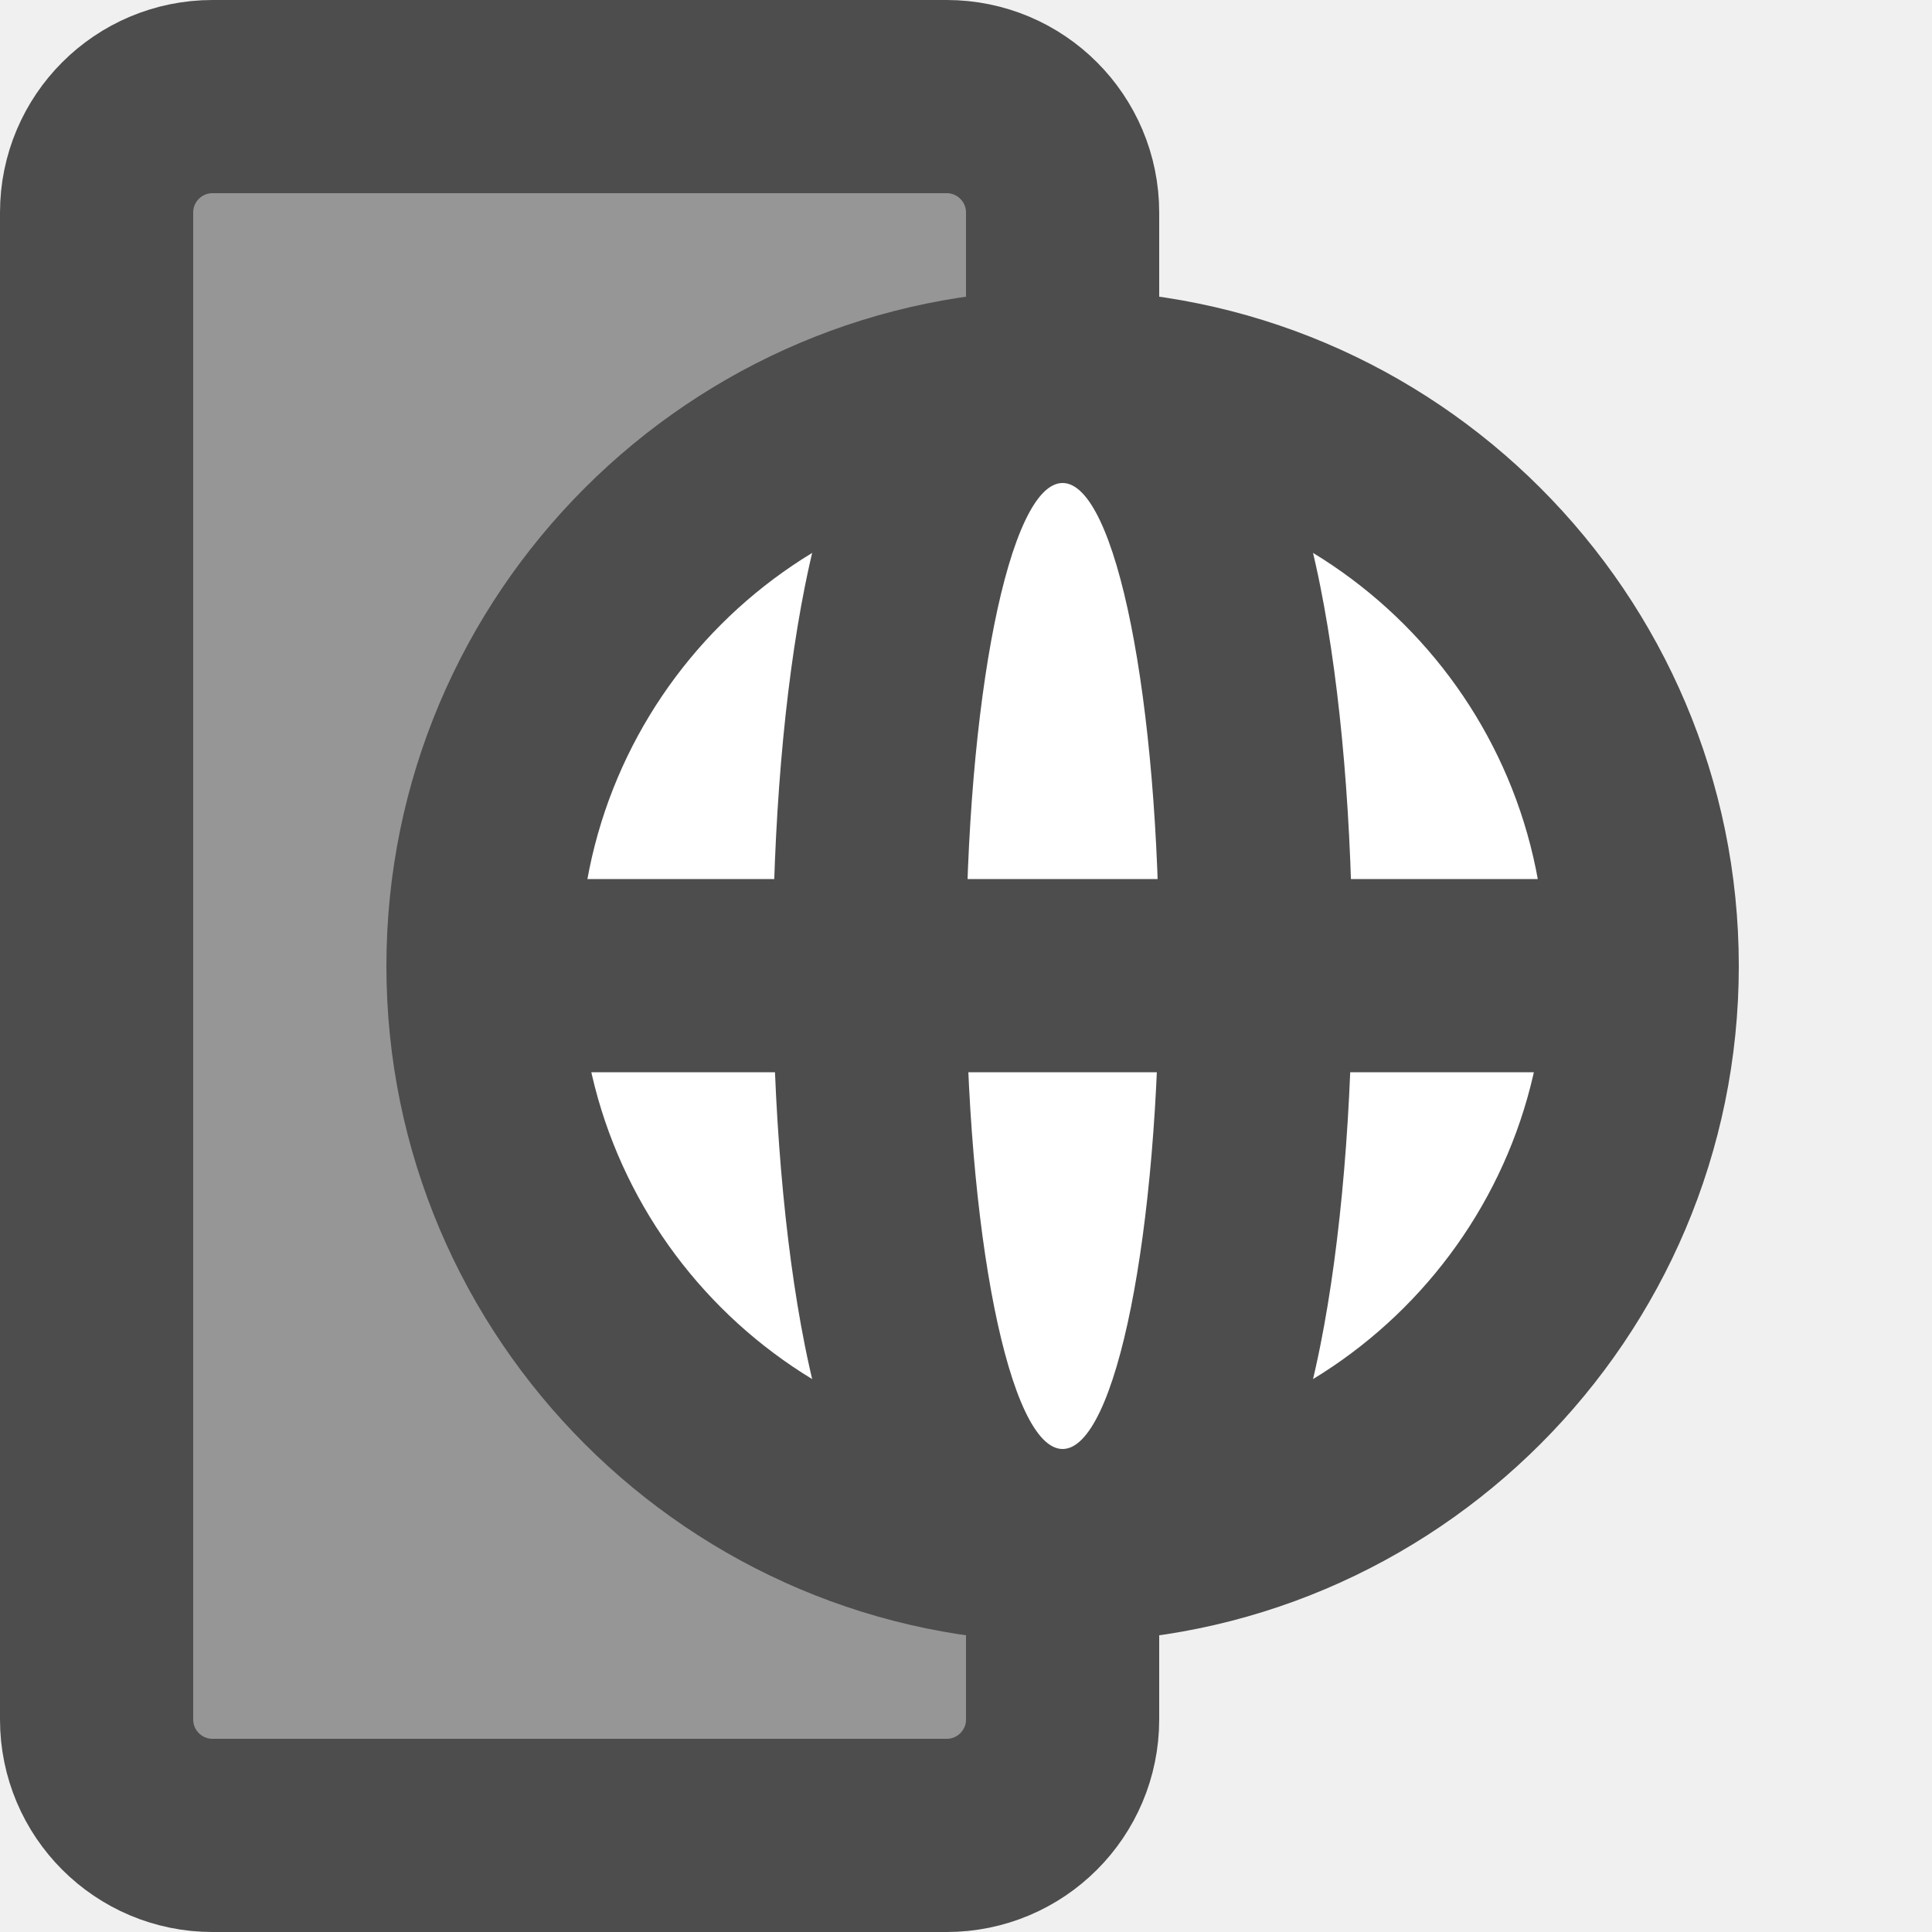
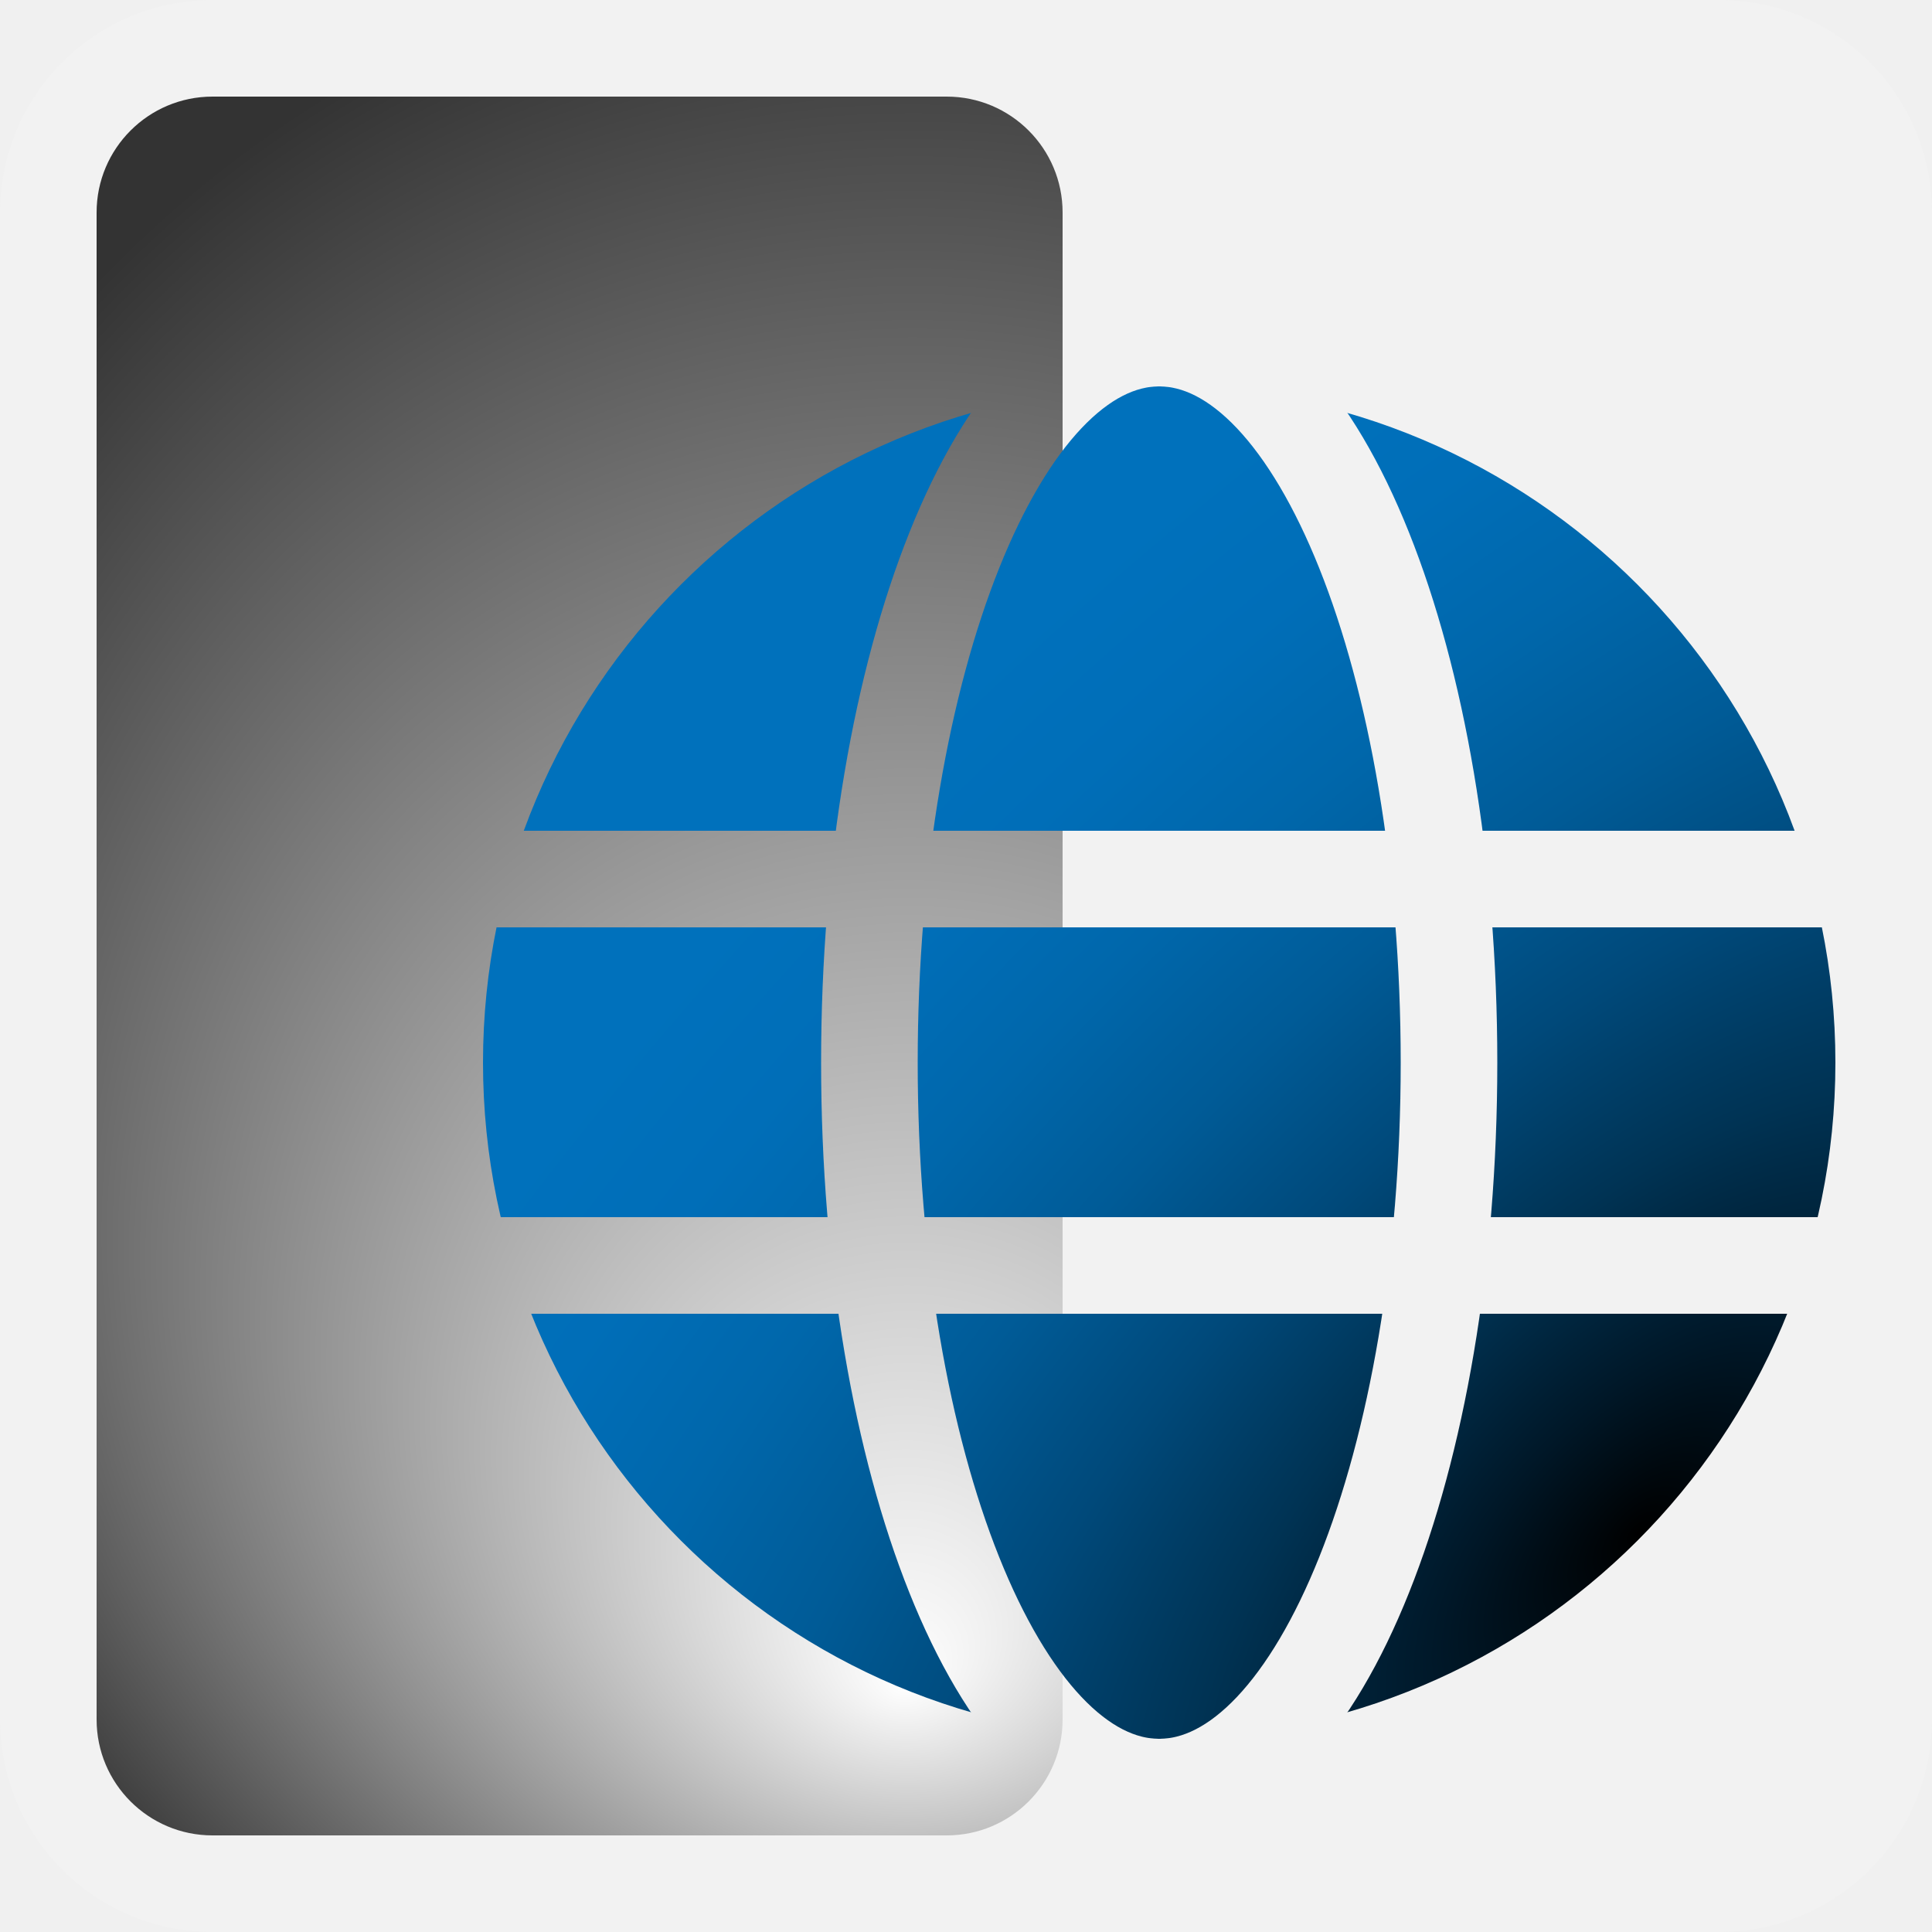
<svg xmlns="http://www.w3.org/2000/svg" version="1.1" x="0px" y="0px" width="200px" height="200px" viewBox="0 0 200 200" enable-background="new 0 0 200 200" xml:space="preserve">
  <defs>
</defs>
-   <path fill="#969696" stroke="#4D4D4D" stroke-width="20" stroke-miterlimit="10" d="M110,178c0,6.627-5.373,12-12,12H22  c-6.627,0-12-5.373-12-12V22c0-6.627,5.373-12,12-12h76c6.627,0,12,5.373,12,12V178z" />
-   <g>
-     <path fill="#FFFFFF" d="M110,160c-33.084,0-60-26.916-60-60s26.916-60,60-60s60,26.916,60,60S143.084,160,110,160z" />
-     <path fill="#4D4D4D" d="M110,50c27.614,0,50,22.386,50,50s-22.386,50-50,50s-50-22.386-50-50S82.386,50,110,50 M110,30   c-38.598,0-70,31.402-70,70c0,38.598,31.402,70,70,70c38.598,0,70-31.402,70-70C180,61.402,148.598,30,110,30L110,30z" />
-   </g>
-   <g>
-     <path fill="#FFFFFF" d="M110,160c-12.34,0-15.636-16.479-16.877-22.684C91.109,127.246,90,113.994,90,100   c0-13.994,1.109-27.247,3.123-37.316C94.364,56.479,97.66,40,110,40c12.341,0,15.637,16.479,16.877,22.684   C128.891,72.753,130,86.006,130,100s-1.109,27.247-3.123,37.316C125.637,143.521,122.341,160,110,160z" />
-     <path fill="#4D4D4D" d="M110,50c5.523,0,10,22.386,10,50s-4.477,50-10,50c-5.522,0-10-22.386-10-50S104.478,50,110,50 M110,30   c-4.42,0-15.409,1.499-21.973,15.38c-1.914,4.047-3.455,9.066-4.71,15.342C81.178,71.418,80,85.368,80,100   c0,14.633,1.178,28.581,3.317,39.277c1.255,6.277,2.796,11.296,4.71,15.343C94.591,168.501,105.58,170,110,170   s15.409-1.499,21.974-15.38c1.913-4.047,3.454-9.065,4.709-15.343C138.822,128.582,140,114.633,140,100s-1.178-28.582-3.317-39.277   c-1.255-6.277-2.796-11.295-4.709-15.343C125.409,31.499,114.42,30,110,30L110,30z" />
-   </g>
-   <line fill="none" stroke="#4D4D4D" stroke-width="20" stroke-miterlimit="10" x1="50" y1="101" x2="170" y2="101" />
+   <path fill="#F2F2F2" stroke="#F2F2F2" stroke-width="20" stroke-linejoin="round" stroke-miterlimit="10" d="M190,178  c0,6.627-5.373,12-12,12H22c-6.627,0-12-5.373-12-12V22c0-6.627,5.373-12,12-12h156c6.627,0,12,5.373,12,12V178z" />
+   <radialGradient id="SVGID_1_" cx="94.667" cy="109.332" r="116.801" fx="93.679" fy="174.577" gradientUnits="userSpaceOnUse">
+     <stop offset="0" style="stop-color:#FFFFFF" />
+     <stop offset="1" style="stop-color:#333333" />
+   </radialGradient>
+   <path fill="url(#SVGID_1_)" d="M110,178c0,6.627-5.373,12-12,12H22c-6.627,0-12-5.373-12-12V22c0-6.627,5.373-12,12-12h76  c6.627,0,12,5.373,12,12V178z" />
+   <defs>
+     <filter id="Adobe_OpacityMaskFilter" filterUnits="userSpaceOnUse" x="50" y="40" width="140" height="140">
+       <feColorMatrix type="matrix" values="1 0 0 0 0  0 1 0 0 0  0 0 1 0 0  0 0 0 1 0" />
+     </filter>
+   </defs>
+   <mask maskUnits="userSpaceOnUse" x="50" y="40" width="140" height="140" id="SVGID_2_">
+     <g filter="url(#Adobe_OpacityMaskFilter)">
+       <g>
+         <rect x="50" y="30" fill="#FFFFFF" width="140" height="160" />
+         <ellipse fill="none" stroke="#000000" stroke-width="10" stroke-miterlimit="10" cx="120" cy="110" rx="30" ry="75" />
+         <line fill="none" stroke="#000000" stroke-width="10" stroke-miterlimit="10" x1="50" y1="91" x2="190" y2="91" />
+         <line fill="none" stroke="#000000" stroke-width="10" stroke-miterlimit="10" x1="50" y1="131" x2="190" y2="131" />
+       </g>
+     </g>
+   </mask>
+   <radialGradient id="SVGID_3_" cx="169.666" cy="158.666" r="111.964" gradientTransform="matrix(-0.7071 -0.7071 1.4142 -1.4142 65.2504 503.0256)" gradientUnits="userSpaceOnUse">
+     <stop offset="0" style="stop-color:#000000" />
+     <stop offset="0.113" style="stop-color:#001727" />
+     <stop offset="0.263" style="stop-color:#003354" />
+     <stop offset="0.414" style="stop-color:#00497A" />
+     <stop offset="0.565" style="stop-color:#005B97" />
+     <stop offset="0.713" style="stop-color:#0067AB" />
+     <stop offset="0.859" style="stop-color:#006EB8" />
+     <stop offset="1" style="stop-color:#0071BC" />
+   </radialGradient>
+   <circle mask="url(#SVGID_2_)" fill="url(#SVGID_3_)" cx="120" cy="110" r="70" />
+   <linearGradient id="SVGID_4_" gradientUnits="userSpaceOnUse" x1="119" y1="40" x2="119" y2="180">
+     <stop offset="0" style="stop-color:#0071BC" />
+     <stop offset="0.184" style="stop-color:#006FB9" />
+     <stop offset="0.332" style="stop-color:#0069AF" />
+     <stop offset="0.468" style="stop-color:#005F9E" />
+     <stop offset="0.596" style="stop-color:#005186" />
+     <stop offset="0.718" style="stop-color:#003E67" />
+     <stop offset="0.837" style="stop-color:#002742" />
+     <stop offset="0.951" style="stop-color:#000D16" />
+     <stop offset="1" style="stop-color:#000000" />
+   </linearGradient>
+   <polygon display="none" fill="url(#SVGID_4_)" points="132.266,100.979 185,40 171.07,40 125.64,92.534 84.412,40 43.721,40   104.306,117.203 50,180 63.929,180 110.933,125.647 153.585,180 194.279,180 " />
</svg>
